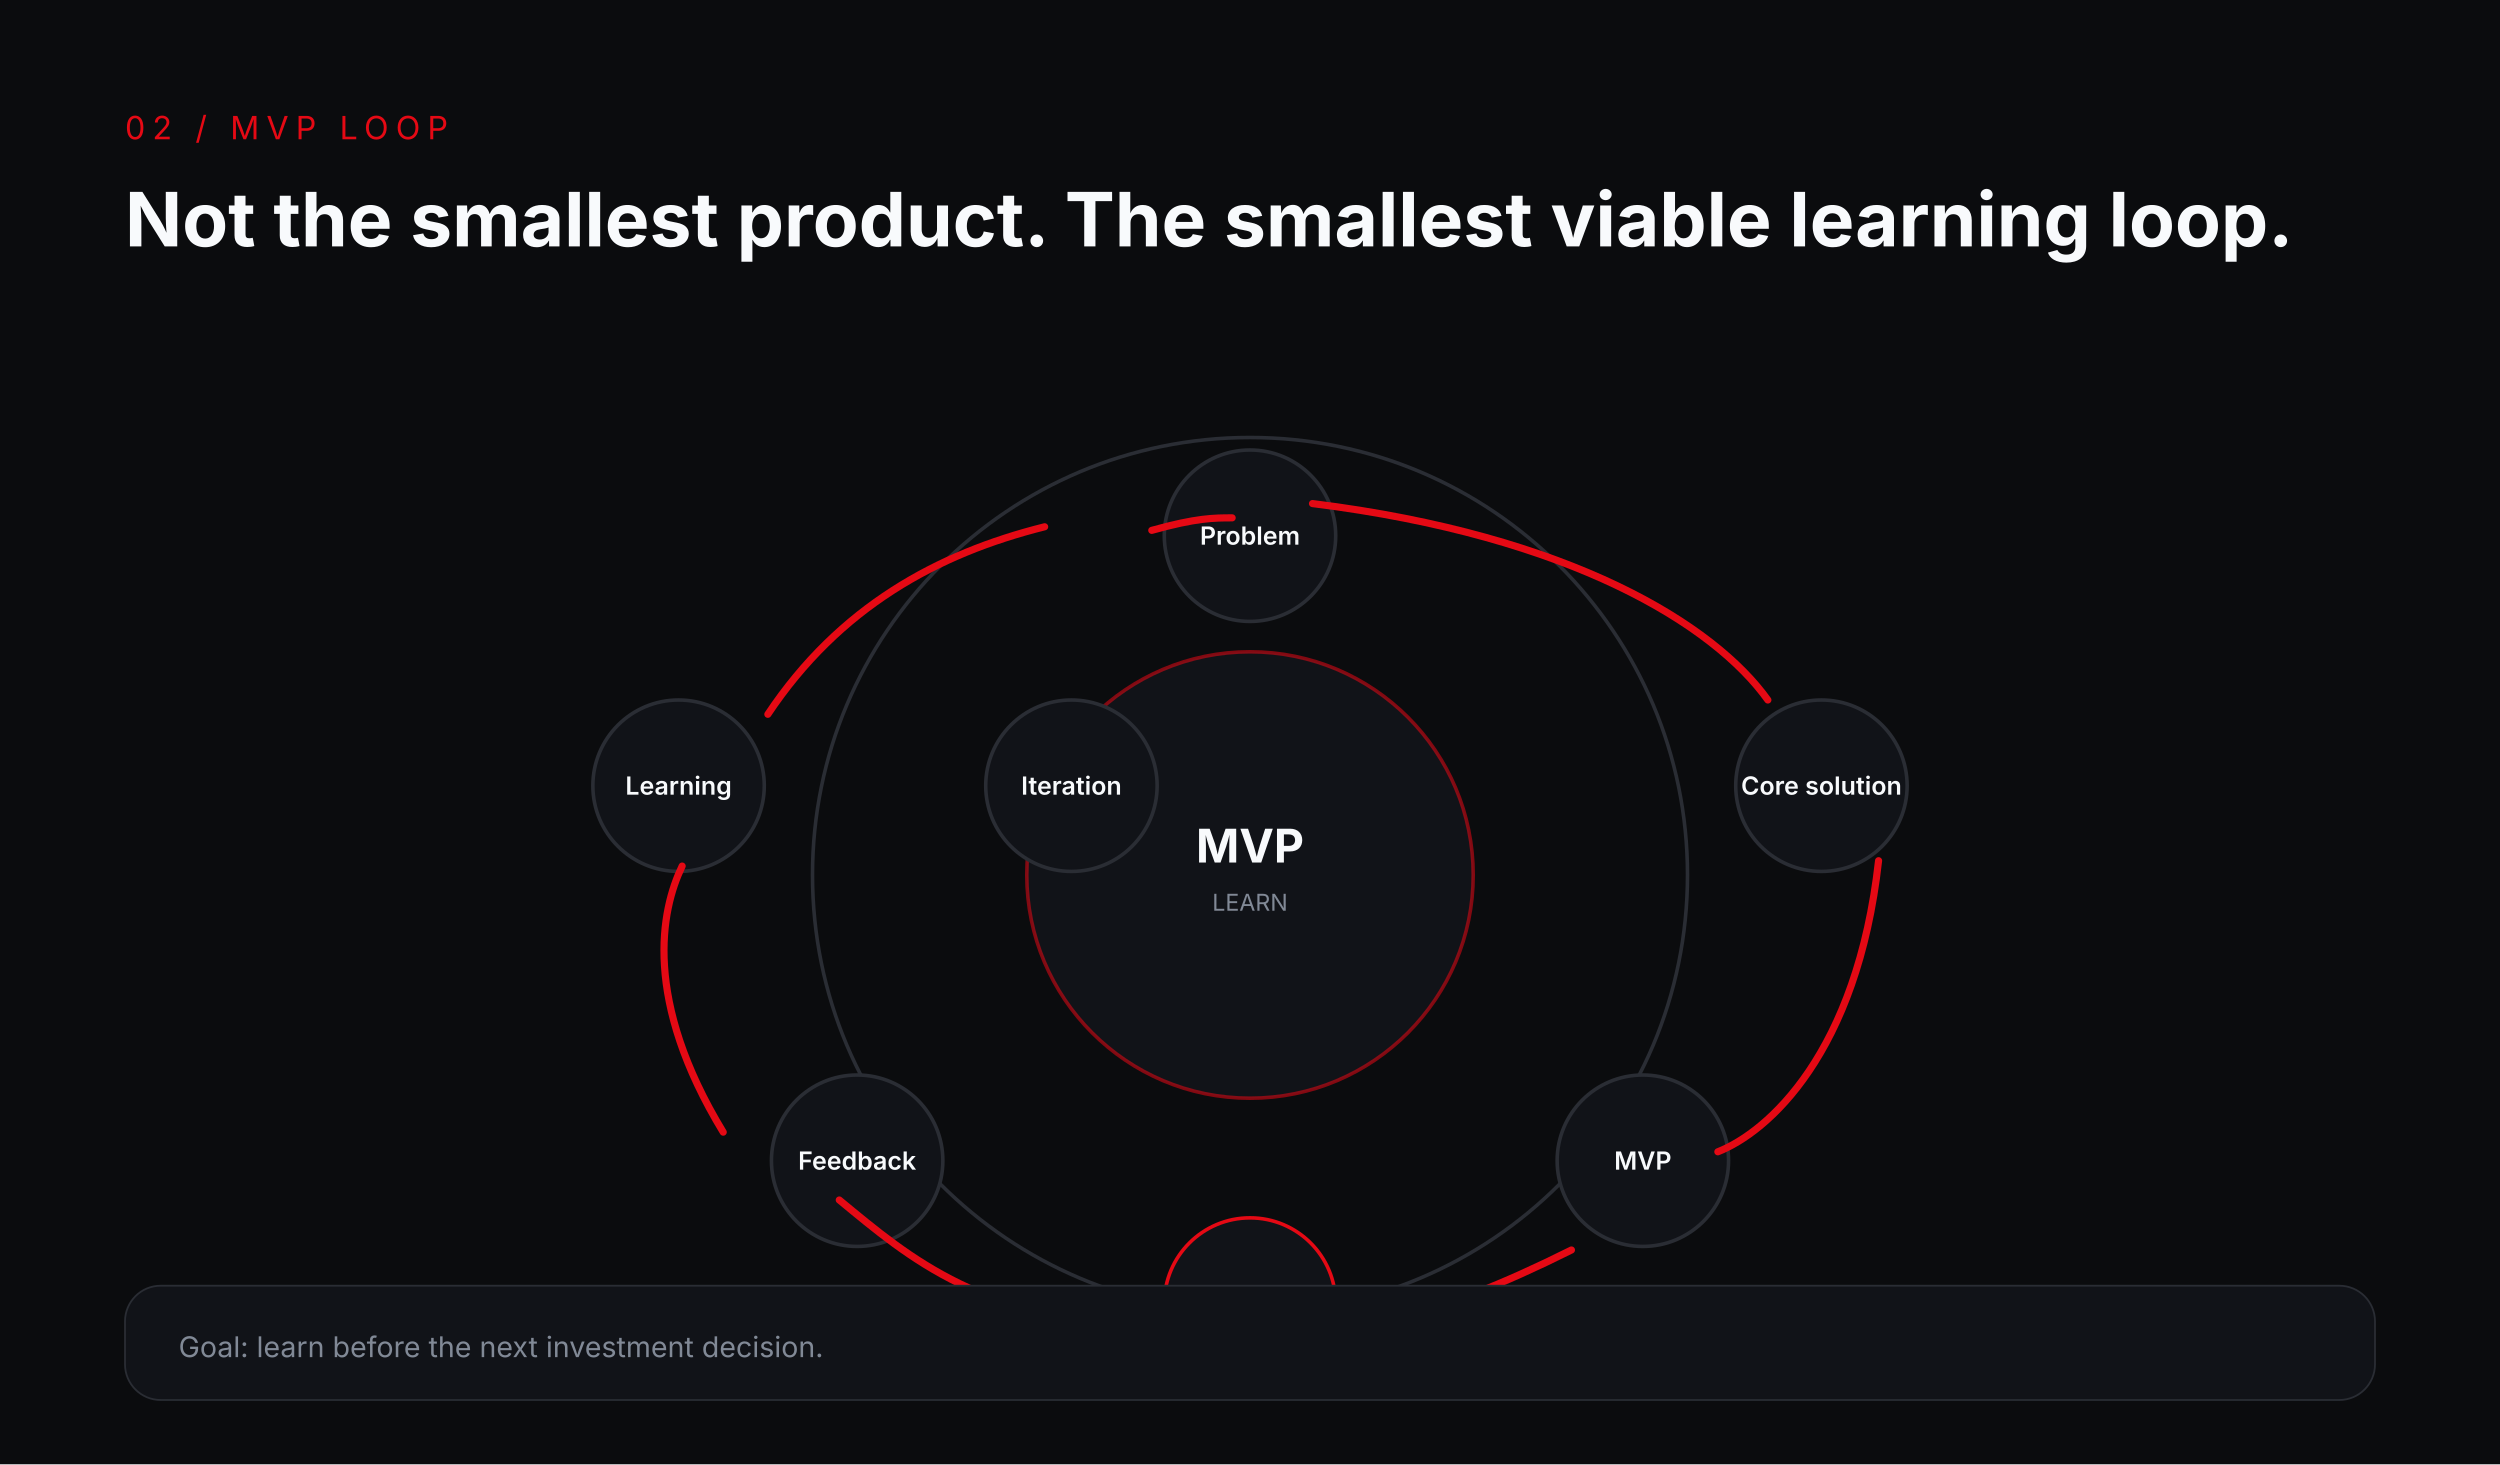
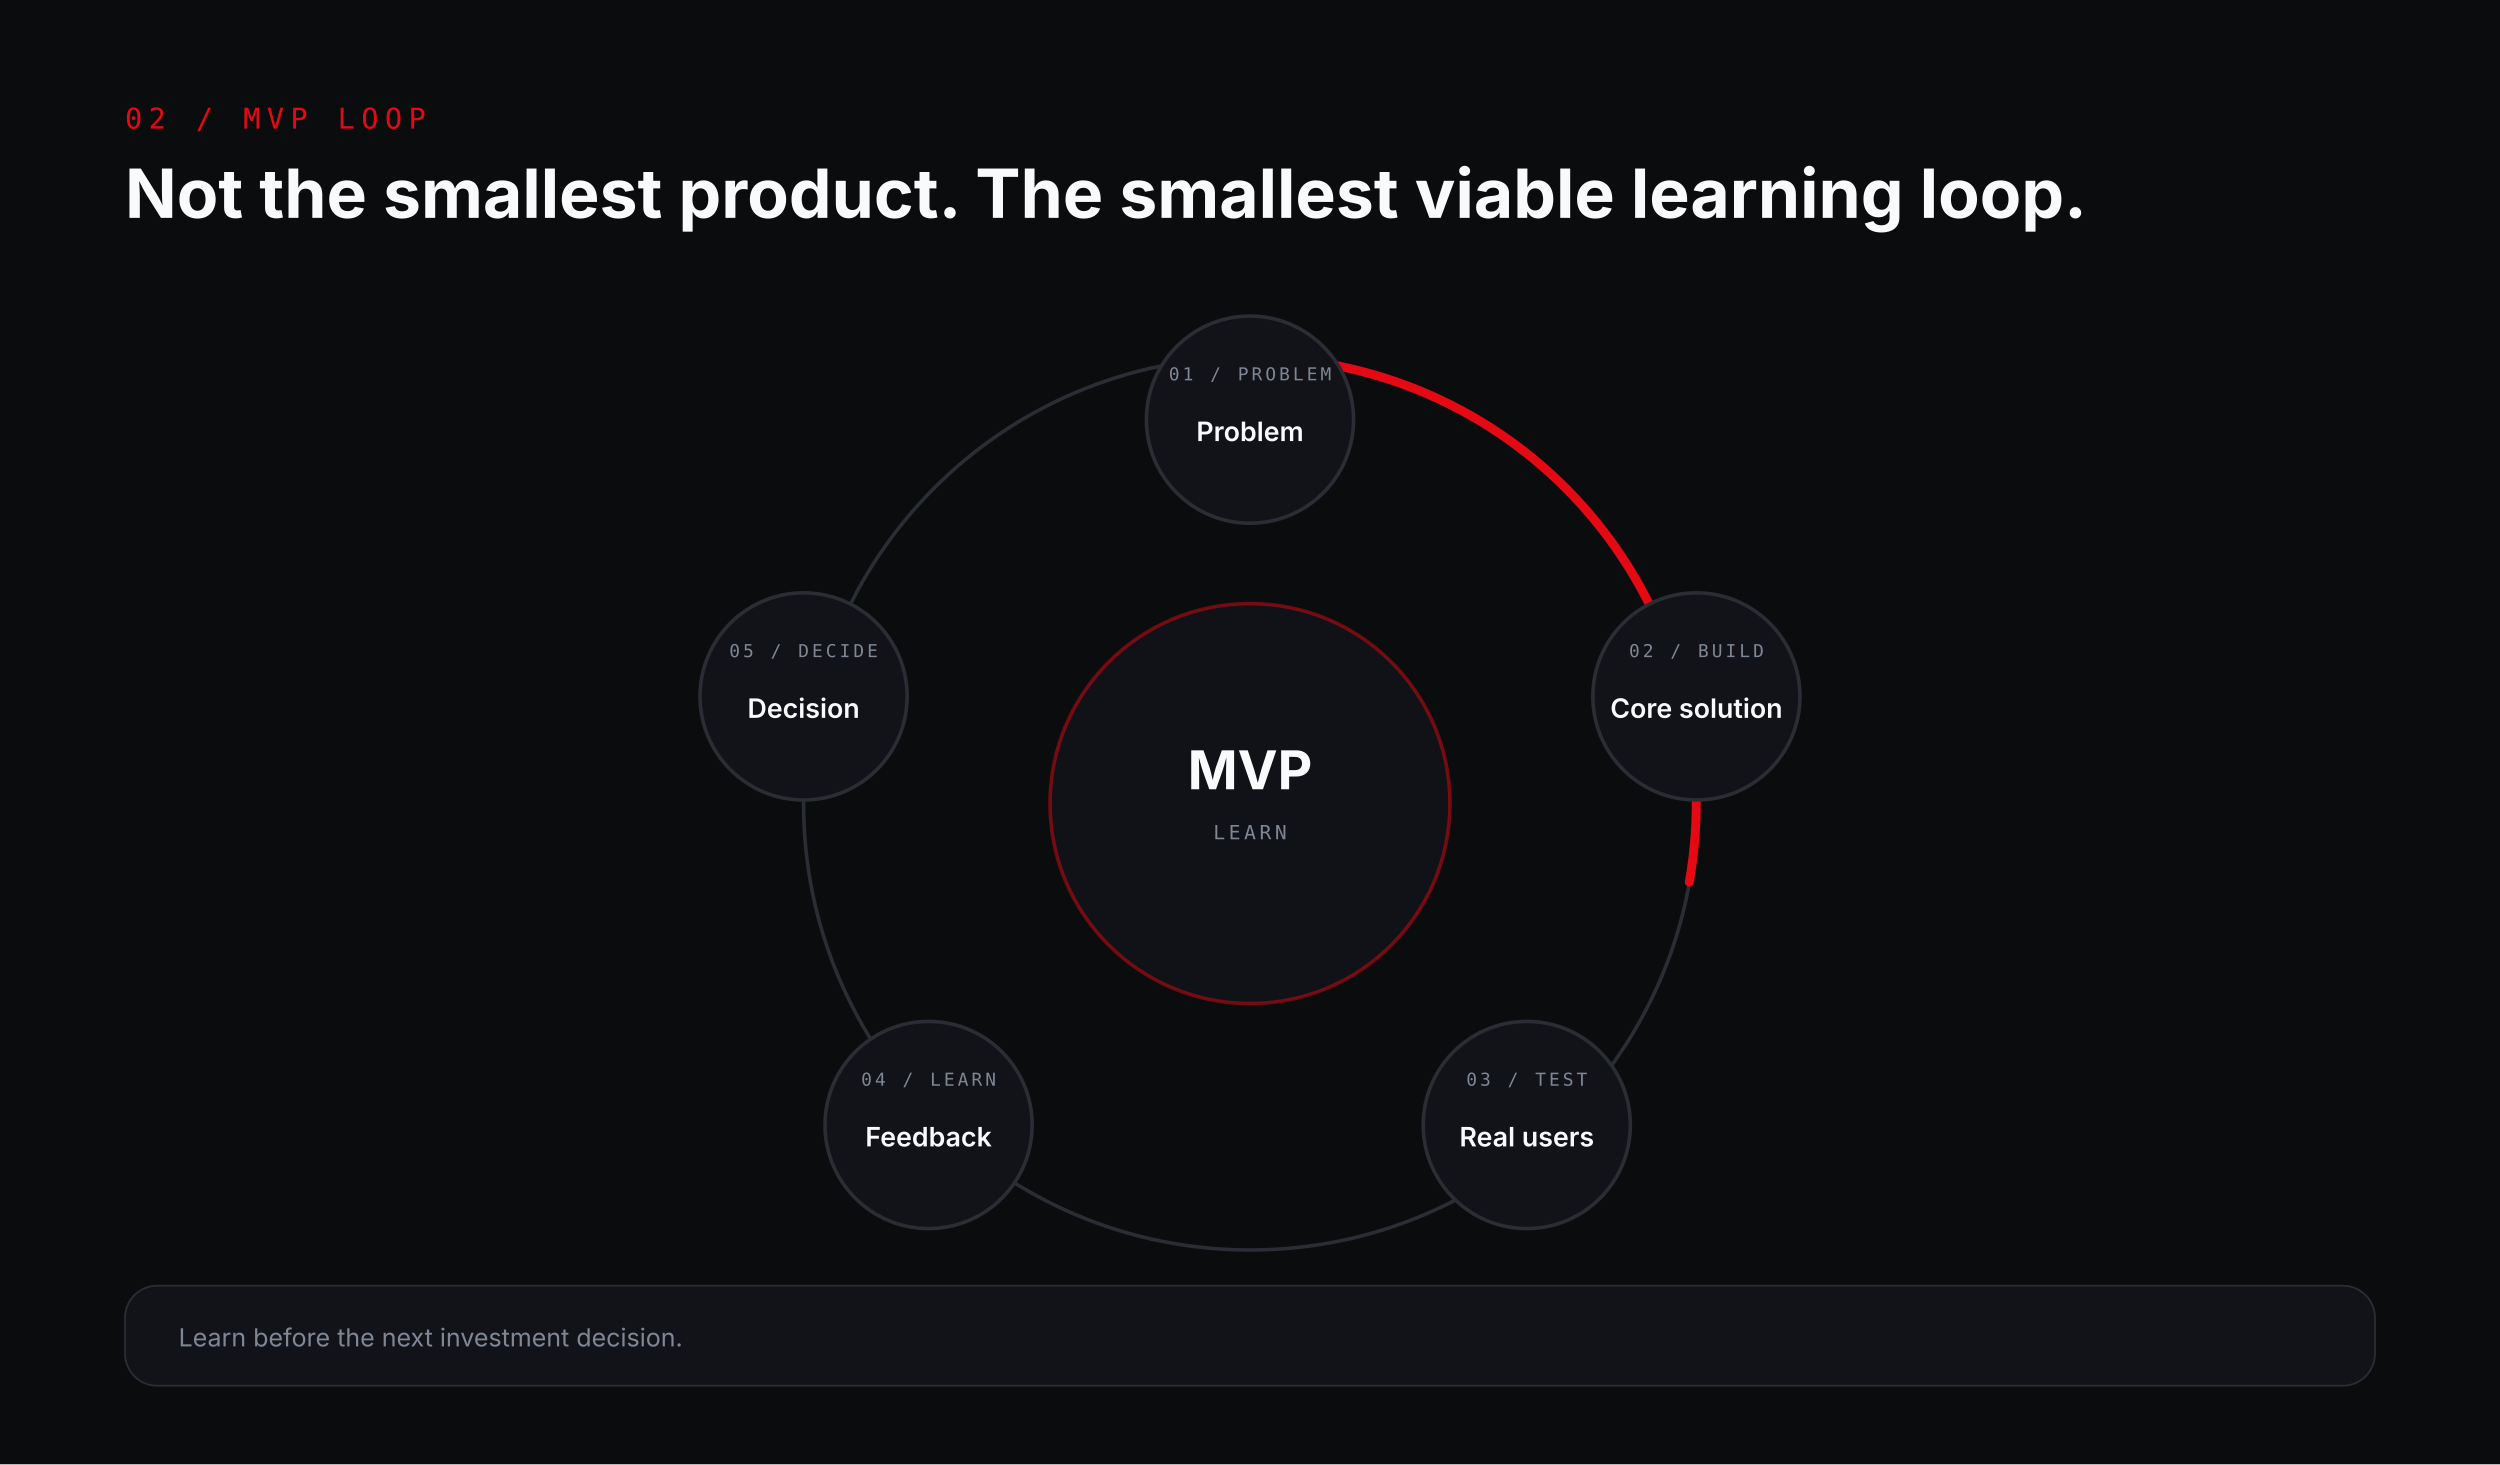
<svg xmlns="http://www.w3.org/2000/svg" viewBox="0 0 1400 820" role="img" aria-labelledby="title desc">
+   <defs>
+     <linearGradient id="fade" x1="0" y1="0" x2="1" y2="1">
+       <stop offset="0" stop-color="#171A20" />
+       <stop offset="1" stop-color="#0F1116" />
+     </linearGradient>
+   </defs>
  <rect width="1400" height="820" fill="#0B0C0E" />
-   <style>text{font-family:Inter,Arial,sans-serif}</style>
-   <text x="70" y="78" font-size="18" letter-spacing="4" fill="#E50914">02 / MVP LOOP</text>
-   <text x="70" y="138" font-size="42" font-weight="700" fill="#F8FAFC">Not the smallest product. The smallest viable learning loop.</text>
-   <g transform="translate(0 40)">
-     <circle cx="700" cy="450" r="245" fill="none" stroke="#2A2D34" stroke-width="2" />
-     <circle cx="700" cy="450" r="125" fill="#111318" stroke="#E50914" stroke-opacity=".55" stroke-width="2" />
-     <text x="700" y="443" text-anchor="middle" font-size="26" font-weight="700" fill="#F8FAFC">MVP</text>
-     <text x="700" y="470" text-anchor="middle" font-size="13" fill="#818996">LEARN</text>
-     <g>
-       <circle cx="700" cy="260" r="48" fill="#111318" stroke="#2A2D34" stroke-width="2" />
-       <text x="700" y="265" text-anchor="middle" font-size="14" font-weight="600" fill="#F8FAFC">Problem</text>
-     </g>
-     <g>
-       <circle cx="1020" cy="400" r="48" fill="#111318" stroke="#2A2D34" stroke-width="2" />
-       <text x="1020" y="405" text-anchor="middle" font-size="14" font-weight="600" fill="#F8FAFC">Core solution</text>
-     </g>
-     <g>
-       <circle cx="920" cy="610" r="48" fill="#111318" stroke="#2A2D34" stroke-width="2" />
-       <text x="920" y="615" text-anchor="middle" font-size="14" font-weight="600" fill="#F8FAFC">MVP</text>
-     </g>
-     <g>
-       <circle cx="700" cy="690" r="48" fill="#111318" stroke="#E50914" stroke-width="2" />
-       <text x="700" y="695" text-anchor="middle" font-size="14" font-weight="600" fill="#F8FAFC">Real users</text>
-     </g>
-     <g>
-       <circle cx="480" cy="610" r="48" fill="#111318" stroke="#2A2D34" stroke-width="2" />
-       <text x="480" y="615" text-anchor="middle" font-size="14" font-weight="600" fill="#F8FAFC">Feedback</text>
-     </g>
-     <g>
-       <circle cx="380" cy="400" r="48" fill="#111318" stroke="#2A2D34" stroke-width="2" />
-       <text x="380" y="405" text-anchor="middle" font-size="14" font-weight="600" fill="#F8FAFC">Learning</text>
-     </g>
-     <g>
-       <circle cx="600" cy="400" r="48" fill="#111318" stroke="#2A2D34" stroke-width="2" />
-       <text x="600" y="405" text-anchor="middle" font-size="14" font-weight="600" fill="#F8FAFC">Iteration</text>
-     </g>
-     <g fill="none" stroke="#E50914" stroke-width="4" stroke-linecap="round">
-       <path d="M735 242 C880 260 960 310 990 352" />
-       <path d="M1052 442 C1040 550 990 594 962 605" />
-       <path d="M880 660 C800 700 760 705 720 704" />
-       <path d="M650 704 C550 700 510 665 470 632" />
-       <path d="M405 594 C360 520 370 470 382 445" />
-       <path d="M430 360 C470 300 525 270 585 255" />
-       <path d="M645 257 C670 250 680 250 690 250" />
-     </g>
-   </g>
-   <rect x="70" y="720" width="1260" height="64" rx="20" fill="#111318" stroke="#2A2D34" />
-   <text x="100" y="760" font-size="16" fill="#818996">Goal: learn before the next investment decision.</text>
+   <style>text{font-family:Inter,Arial,sans-serif}.mono{font-family:ui-monospace,SFMono-Regular,Menlo,Monaco,Consolas,monospace}</style>
+   <text x="70" y="72" font-size="16" letter-spacing="3.6" fill="#E50914" class="mono">02 / MVP LOOP</text>
+   <text x="70" y="122" font-size="38" font-weight="700" fill="#F8FAFC">Not the smallest product. The smallest viable learning loop.</text>
+   <circle cx="700" cy="450" r="250" fill="none" stroke="#2A2D34" stroke-width="2" />
+   <path d="M700 200 A250 250 0 0 1 946 494" fill="none" stroke="#E50914" stroke-width="5" stroke-linecap="round" />
+   <circle cx="700" cy="450" r="112" fill="#101217" stroke="#E50914" stroke-opacity=".48" stroke-width="2" />
+   <text x="700" y="442" text-anchor="middle" font-size="30" font-weight="700" fill="#F8FAFC">MVP</text>
+   <text x="700" y="470" text-anchor="middle" font-size="11" letter-spacing="2" fill="#7F8795" class="mono">LEARN</text>
+   <circle cx="700" cy="235" r="58" fill="#111318" stroke="#2A2D34" stroke-width="2" />
+   <text x="700" y="213" text-anchor="middle" font-size="10" letter-spacing="1.7" fill="#7F8795" class="mono">01 / PROBLEM</text>
+   <text x="700" y="247" text-anchor="middle" font-size="15" font-weight="600" fill="#F8FAFC">Problem</text>
+   <circle cx="950" cy="390" r="58" fill="#111318" stroke="#2A2D34" stroke-width="2" />
+   <text x="950" y="368" text-anchor="middle" font-size="10" letter-spacing="1.7" fill="#7F8795" class="mono">02 / BUILD</text>
+   <text x="950" y="402" text-anchor="middle" font-size="15" font-weight="600" fill="#F8FAFC">Core solution</text>
+   <circle cx="855" cy="630" r="58" fill="#111318" stroke="#2A2D34" stroke-width="2" />
+   <text x="855" y="608" text-anchor="middle" font-size="10" letter-spacing="1.7" fill="#7F8795" class="mono">03 / TEST</text>
+   <text x="855" y="642" text-anchor="middle" font-size="15" font-weight="600" fill="#F8FAFC">Real users</text>
+   <circle cx="520" cy="630" r="58" fill="#111318" stroke="#2A2D34" stroke-width="2" />
+   <text x="520" y="608" text-anchor="middle" font-size="10" letter-spacing="1.7" fill="#7F8795" class="mono">04 / LEARN</text>
+   <text x="520" y="642" text-anchor="middle" font-size="15" font-weight="600" fill="#F8FAFC">Feedback</text>
+   <circle cx="450" cy="390" r="58" fill="#111318" stroke="#2A2D34" stroke-width="2" />
+   <text x="450" y="368" text-anchor="middle" font-size="10" letter-spacing="1.7" fill="#7F8795" class="mono">05 / DECIDE</text>
+   <text x="450" y="402" text-anchor="middle" font-size="15" font-weight="600" fill="#F8FAFC">Decision</text>
+   <rect x="70" y="720" width="1260" height="56" rx="18" fill="#111318" stroke="#2A2D34" />
+   <text x="100" y="754" font-size="14" fill="#7F8795">Learn before the next investment decision.</text>
</svg>
